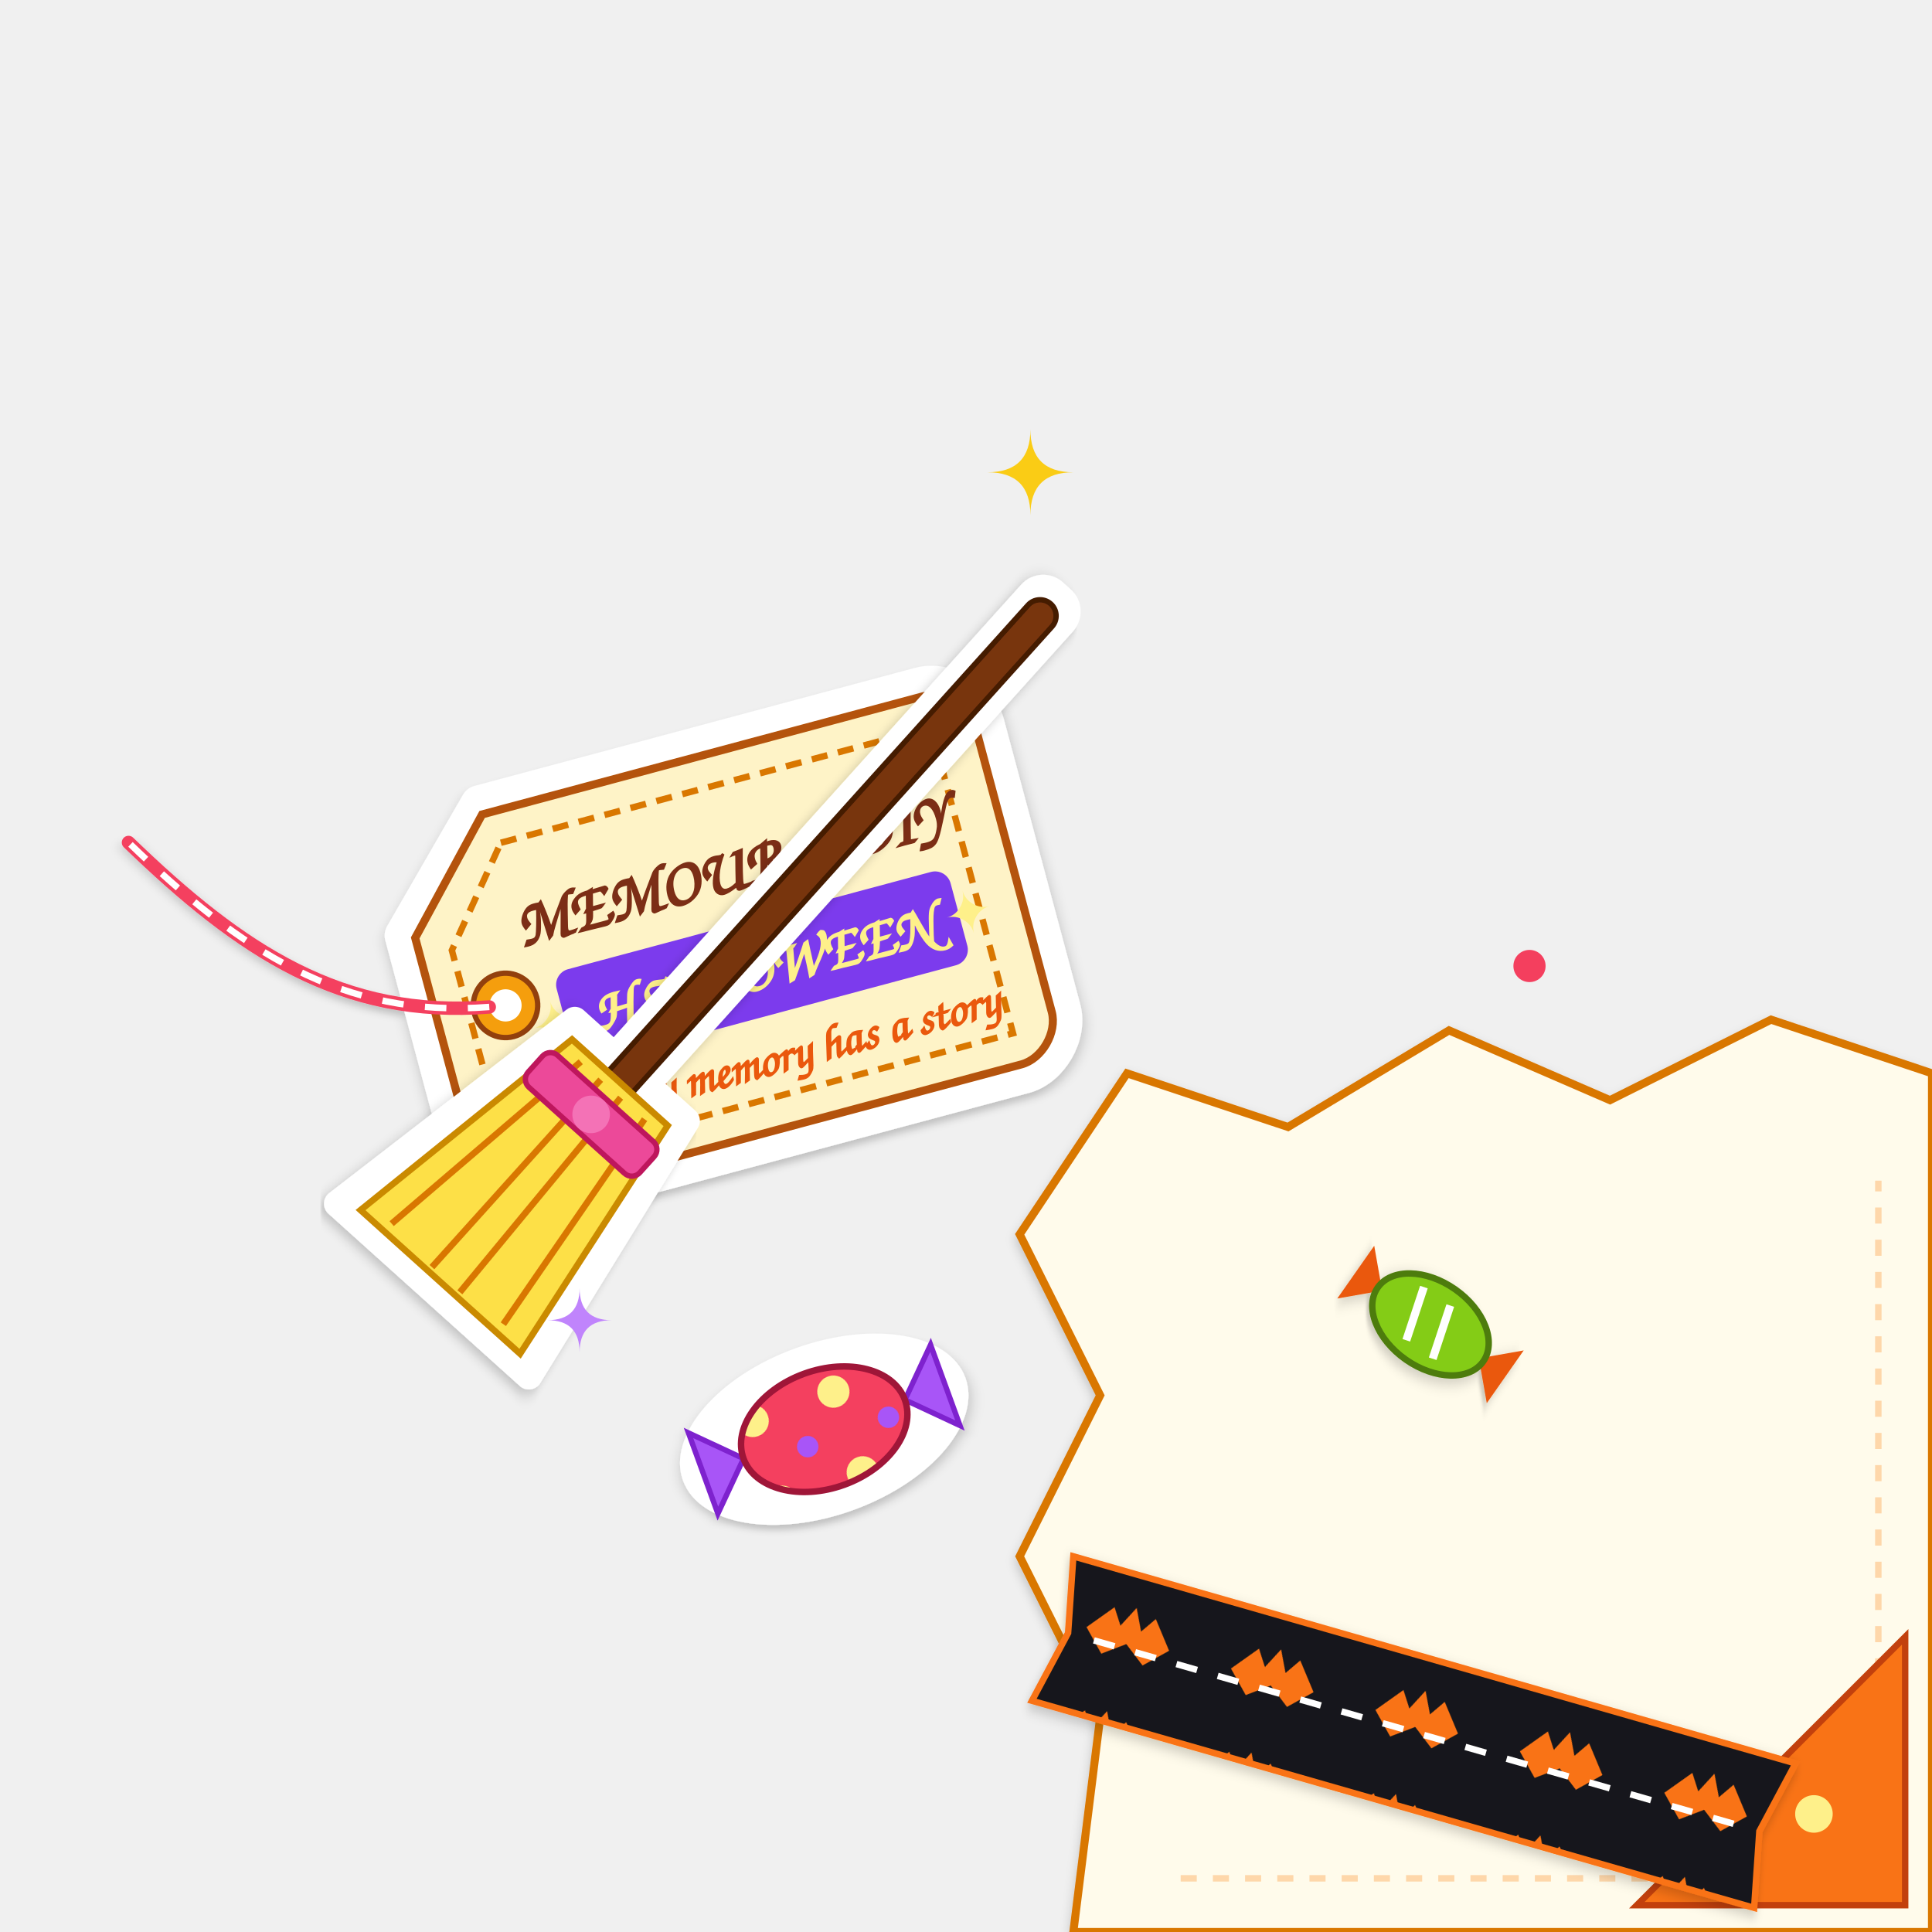
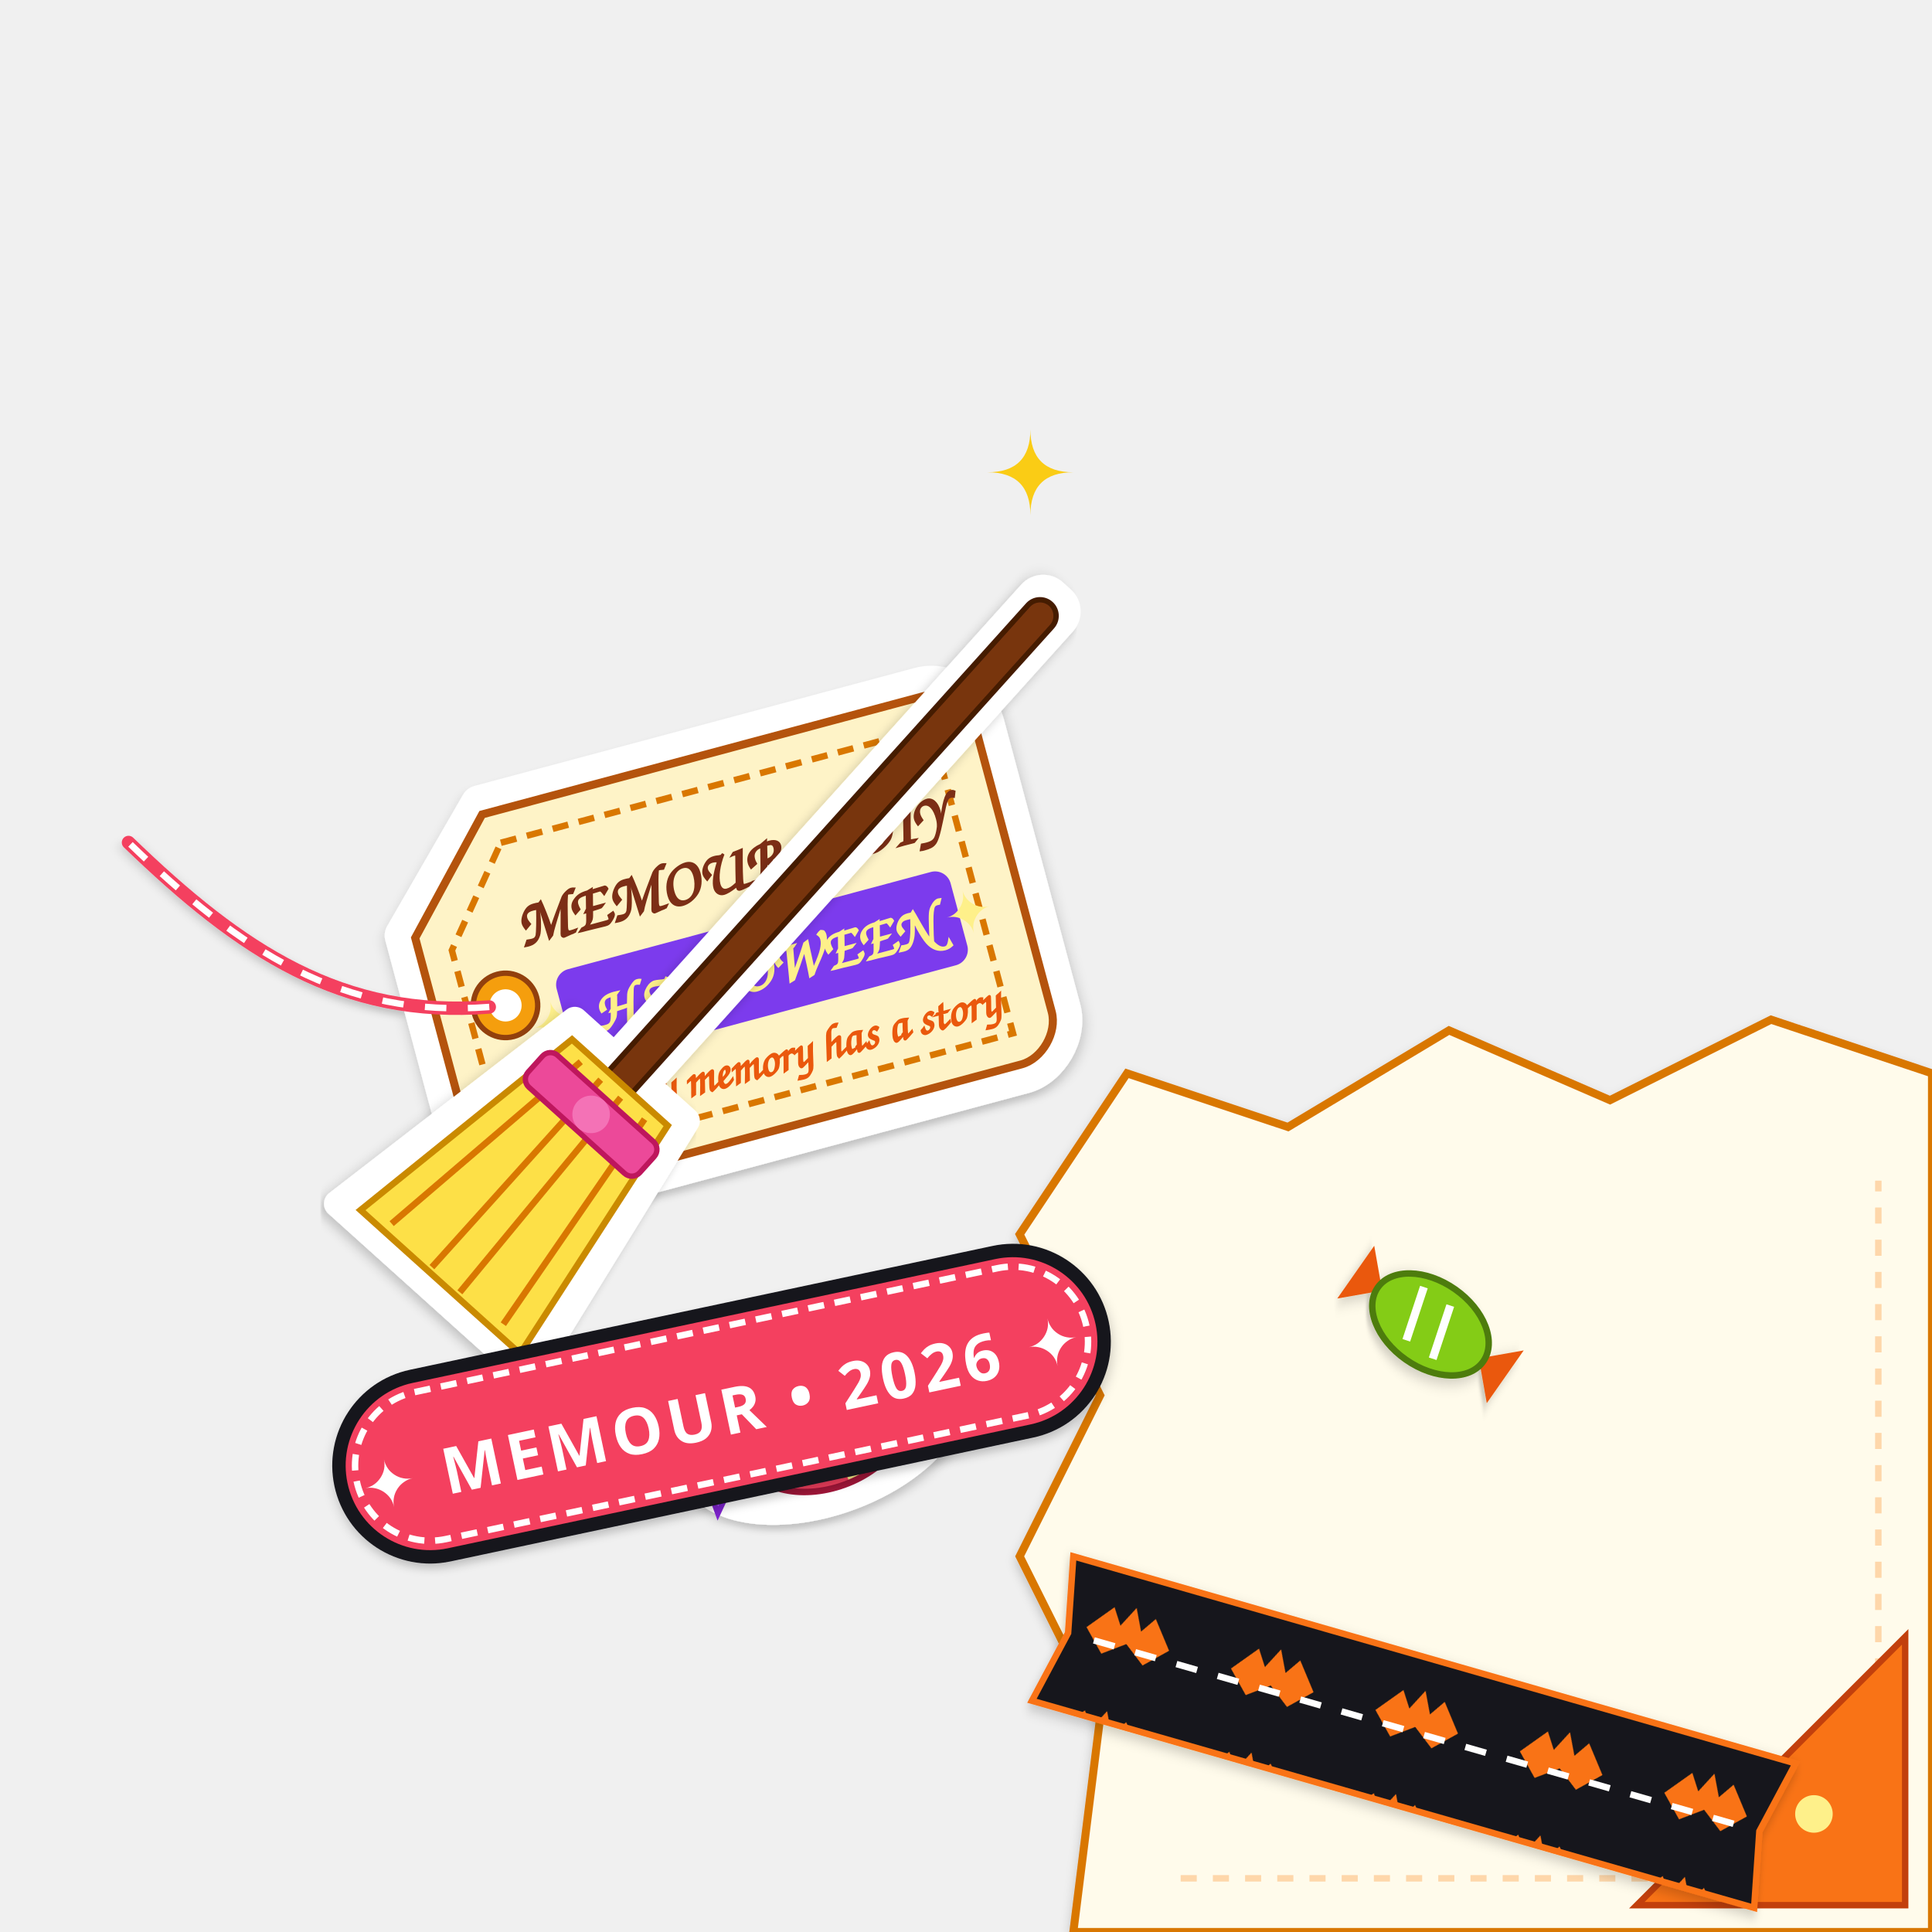
<svg xmlns="http://www.w3.org/2000/svg" viewBox="0 0 360 360" width="360" height="360" fill="none">
  <defs>
    <filter id="sticker-shadow-br" x="-20%" y="-20%" width="140%" height="140%">
      <feDropShadow dx="-3" dy="-4" stdDeviation="4" flood-color="#0f0c29" flood-opacity="0.32" />
      <feDropShadow dx="0" dy="1" stdDeviation="1" flood-color="#000000" flood-opacity="0.2" />
    </filter>
    <pattern id="candy-dots-pink" width="16" height="16" patternUnits="userSpaceOnUse">
      <rect width="16" height="16" fill="#f43f5e" />
      <circle cx="8" cy="8" r="3" fill="#fef08a" />
      <circle cx="0" cy="0" r="2" fill="#a855f7" />
      <circle cx="16" cy="0" r="2" fill="#a855f7" />
      <circle cx="0" cy="16" r="2" fill="#a855f7" />
      <circle cx="16" cy="16" r="2" fill="#a855f7" />
    </pattern>
    <pattern id="bat-tape" width="28" height="20" patternUnits="userSpaceOnUse">
      <rect width="28" height="20" fill="#18181b" />
      <path d="M 6 12 L 10 7 L 12 10 L 14 6 L 16 10 L 18 7 L 22 12 L 18 16 L 14 13 L 10 16 Z" fill="#f97316" />
    </pattern>
  </defs>
  <g transform="translate(160, 160)" filter="url(#sticker-shadow-br)">
    <path d="M 40 200 L 200 200 L 200 40 L 170 30 L 140 45 L 110 32 L 80 50 L 50 40 L 30 70 L 45 100 L 30 130 L 45 160 Z" fill="#fffbeb" stroke="#d97706" stroke-width="1.5" />
    <path d="M 60 190 L 190 190 L 190 60" fill="none" stroke="#fed7aa" stroke-width="1.2" stroke-dasharray="3,3" />
    <polygon points="195,145 195,195 145,195" fill="#f97316" stroke="#c2410c" stroke-width="1.2" />
    <circle cx="178" cy="178" r="3.5" fill="#fef08a" />
  </g>
  <g transform="translate(200, 290) rotate(16)" filter="url(#sticker-shadow-br)">
    <path d="M 0 0 L 140 0 L 137 14 L 140 28 L 0 28 L 3 14 Z" fill="url(#bat-tape)" stroke="#f97316" stroke-width="1.2" />
    <line x1="8" y1="14" x2="132" y2="14" stroke="#ffffff" stroke-width="1.2" stroke-dasharray="4,4" />
  </g>
  <g transform="translate(70, 155) rotate(-15)" filter="url(#sticker-shadow-br)">
    <path d="M 20 0 L 105 0 C 110 0 115 5 115 10 L 115 65 C 115 70 110 75 105 75 L 20 75 L 0 55 L 0 20 Z" fill="#ffffff" stroke="#ffffff" stroke-width="7" stroke-linejoin="round" />
    <path d="M 20 2 L 105 2 C 109 2 113 6 113 10 L 113 65 C 113 69 109 73 105 73 L 20 73 L 2 54 L 2 21 Z" fill="#fef3c7" stroke="#b45309" stroke-width="1.5" />
    <path d="M 22 8 L 105 8 L 105 67 L 22 67 L 8 50 L 8 25 Z" fill="none" stroke="#d97706" stroke-width="1.2" stroke-dasharray="3,2" />
    <circle cx="15" cy="37.5" r="6" fill="#f59e0b" stroke="#92400e" stroke-width="1" />
    <circle cx="15" cy="37.5" r="3" fill="#ffffff" />
    <path d="M 12 37 C -15 32 -30 15 -45 -10" fill="none" stroke="#f43f5e" stroke-width="2.5" stroke-linecap="round" />
    <path d="M 12 37 C -15 32 -30 15 -45 -10" fill="none" stroke="#ffffff" stroke-width="1.2" stroke-dasharray="4,4" />
    <text x="62" y="28" font-family="'Patrick Hand', 'Comic Sans MS', cursive, sans-serif" font-size="12" font-weight="900" fill="#7c2d12" text-anchor="middle">MEMOUR • DIY</text>
    <rect x="25" y="34" width="76" height="18" rx="3" fill="#7c3aed" />
    <text x="63" y="47" font-family="'Patrick Hand', 'Comic Sans MS', cursive, sans-serif" font-size="11" font-weight="bold" fill="#fef08a" text-anchor="middle">✦ HALLOWEEN ✦</text>
    <text x="63" y="63" font-family="'Patrick Hand', cursive, sans-serif" font-size="9" font-weight="bold" fill="#ea580c" text-anchor="middle">Every memory has a story</text>
  </g>
  <g transform="translate(190, 110) rotate(42)" filter="url(#sticker-shadow-br)">
    <rect x="2" y="-4" width="8" height="150" rx="3" fill="#ffffff" stroke="#ffffff" stroke-width="5" />
    <path d="M -8 115 L 20 115 L 30 170 L -18 170 Z" fill="#ffffff" stroke="#ffffff" stroke-width="5" stroke-linejoin="round" />
    <rect x="3" y="-2" width="6" height="125" rx="3" fill="#78350f" stroke="#451a03" stroke-width="1" />
    <path d="M -6 118 L 18 118 L 26 168 L -14 168 Z" fill="#fde047" stroke="#ca8a04" stroke-width="1.2" />
    <line x1="-2" y1="120" x2="-8" y2="166" stroke="#d97706" stroke-width="1.2" />
    <line x1="3" y1="120" x2="3" y2="167" stroke="#d97706" stroke-width="1.2" />
    <line x1="8" y1="120" x2="10" y2="167" stroke="#d97706" stroke-width="1.2" />
    <line x1="14" y1="120" x2="20" y2="166" stroke="#d97706" stroke-width="1.2" />
    <rect x="-8" y="122" width="28" height="8" rx="2" fill="#ec4899" stroke="#be185d" stroke-width="1" />
    <circle cx="6" cy="126" r="3.5" fill="#f472b6" />
  </g>
  <g transform="translate(130, 260) rotate(-20)" filter="url(#sticker-shadow-br)">
    <ellipse cx="20" cy="14" rx="28" ry="16" fill="#ffffff" />
    <polygon points="4,14 -4,6 -4,22" fill="#a855f7" stroke="#7e22ce" stroke-width="1" />
    <polygon points="36,14 44,6 44,22" fill="#a855f7" stroke="#7e22ce" stroke-width="1" />
    <ellipse cx="20" cy="14" rx="16" ry="11" fill="url(#candy-dots-pink)" stroke="#9f1239" stroke-width="1.2" />
  </g>
  <g transform="translate(260, 230) rotate(35)" filter="url(#sticker-shadow-br)">
    <polygon points="4,10 -2,4 -2,16" fill="#ea580c" />
    <polygon points="26,10 32,4 32,16" fill="#ea580c" />
    <ellipse cx="15" cy="10" rx="12" ry="8" fill="#84cc16" stroke="#4d7c0f" stroke-width="1.2" />
    <line x1="10" y1="5" x2="13" y2="15" stroke="#ffffff" stroke-width="1.5" />
    <line x1="16" y1="5" x2="19" y2="15" stroke="#ffffff" stroke-width="1.5" />
  </g>
  <g transform="translate(180, 80)">
    <path d="M 12 0 Q 12 8 20 8 Q 12 8 12 16 Q 12 8 4 8 Q 12 8 12 0 Z" fill="#facc15" />
  </g>
-   <g transform="translate(100, 240)">
-     <path d="M 8 0 Q 8 6 14 6 Q 8 6 8 12 Q 8 6 2 6 Q 8 6 8 0 Z" fill="#c084fc" />
+   <g transform="translate(60, 260) rotate(-12)" filter="url(#sticker-shadow-br)">
+     <rect x="0" y="0" width="145" height="34" rx="17" fill="#f43f5e" stroke="#18181b" stroke-width="2.5" />
+     <rect x="3" y="3" width="139" height="28" rx="14" fill="none" stroke="#ffffff" stroke-width="1.2" stroke-dasharray="3,2" />
+     <text x="72" y="23" font-family="'Plus Jakarta Sans', sans-serif" font-weight="900" font-size="12" fill="#ffffff" text-anchor="middle" letter-spacing="1">✦ MEMOUR • 2026 ✦</text>
  </g>
-   <circle cx="285" cy="180" r="3" fill="#f43f5e" />
</svg>
